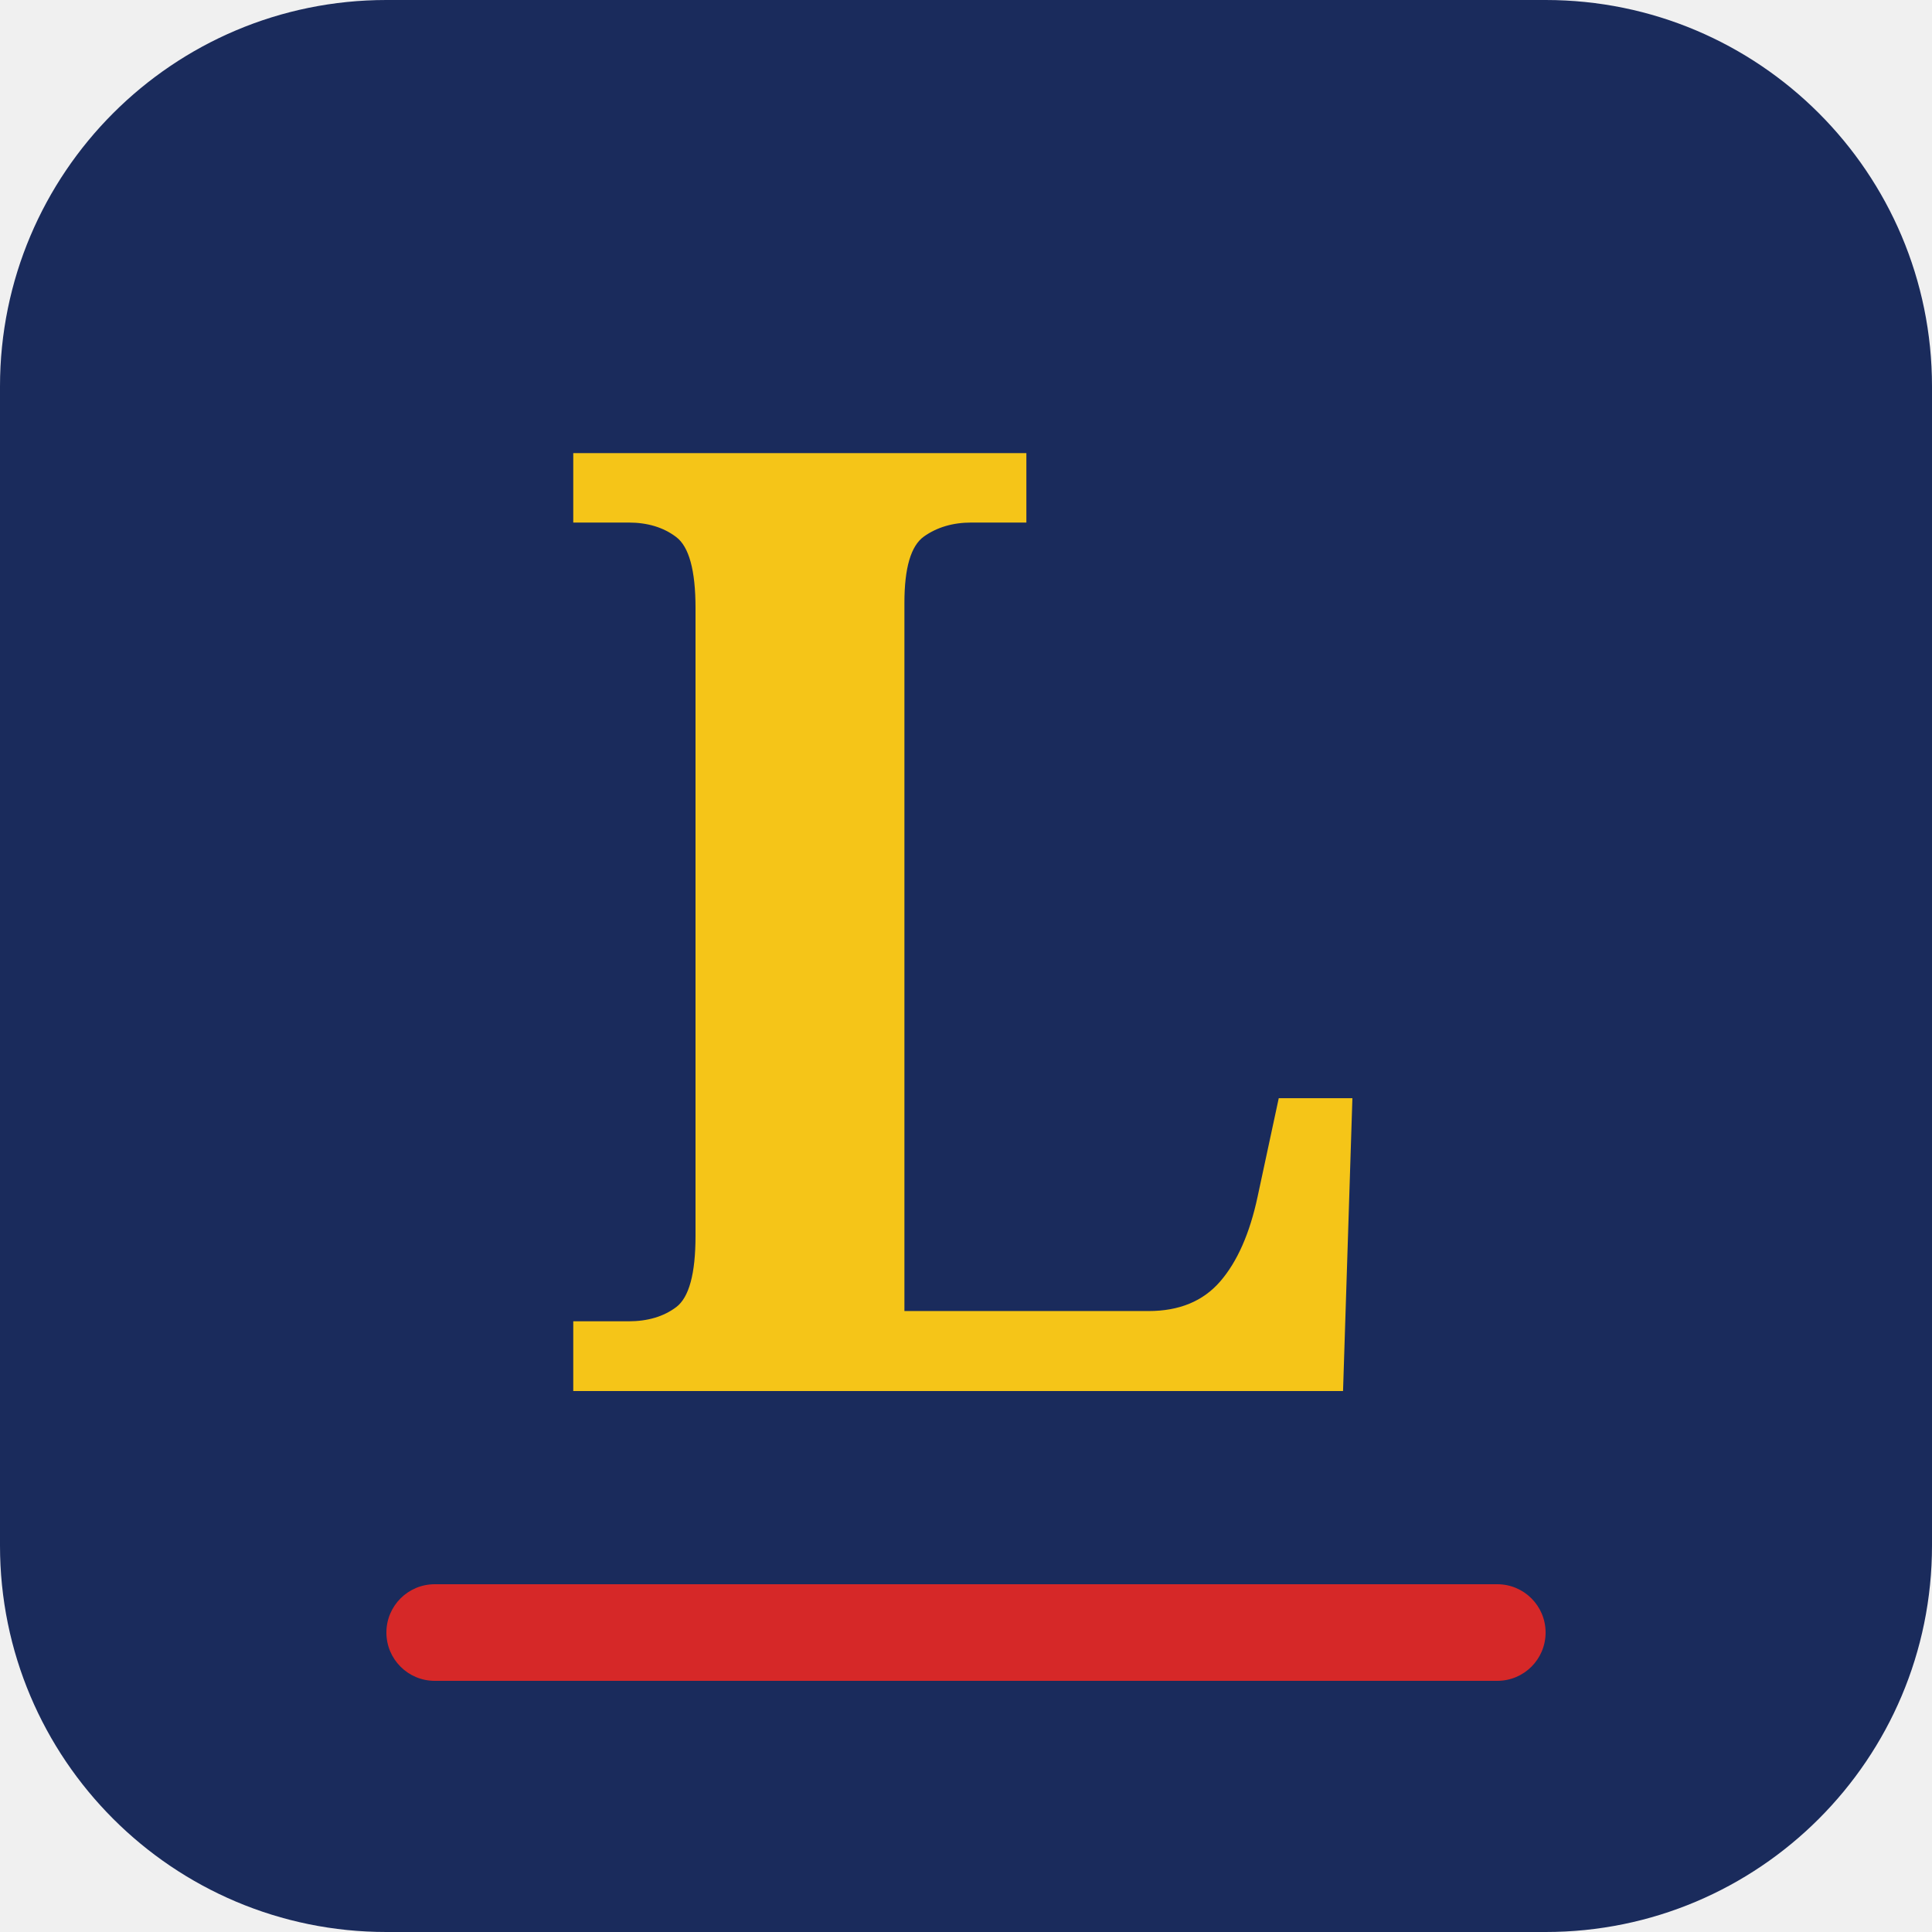
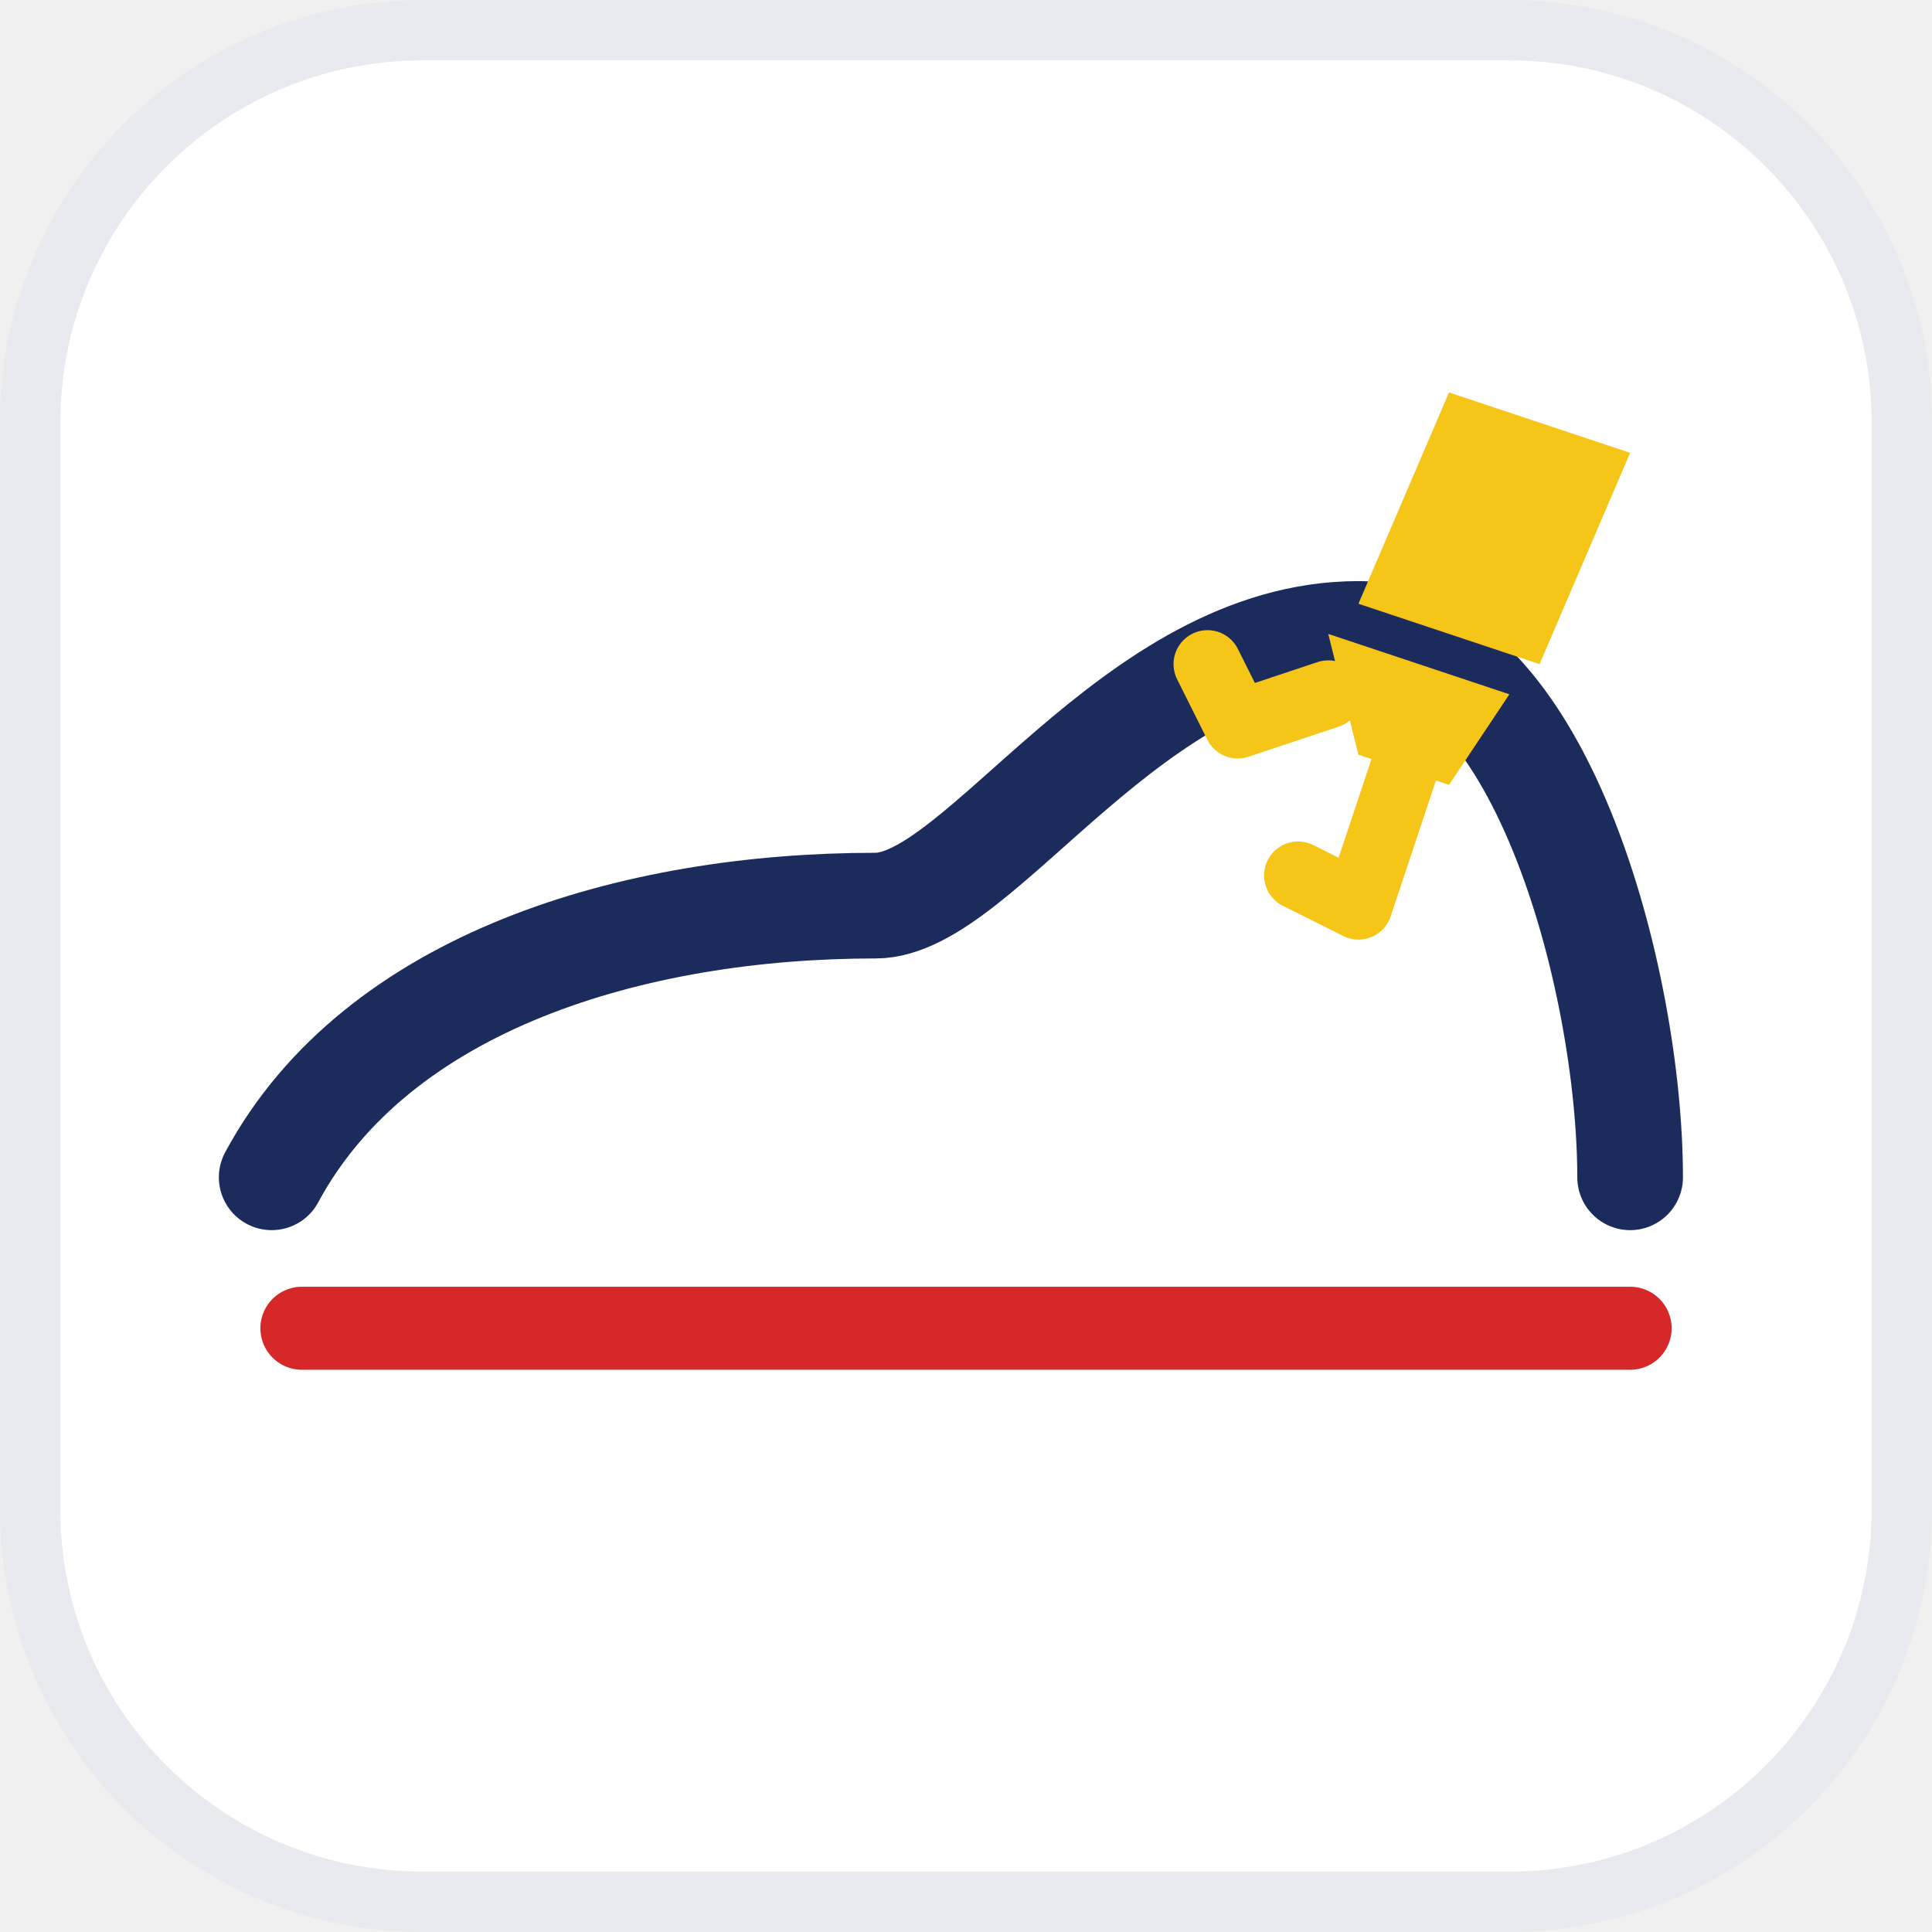
- <svg xmlns="http://www.w3.org/2000/svg" viewBox="0 0 100 100">
-   <rect width="100" height="100" rx="20" fill="#1A2B5C" />
-   <text x="50" y="72" text-anchor="middle" font-family="Georgia, serif" font-size="68" font-weight="bold" fill="#F5C518">L</text>
-   <rect x="20" y="82" width="60" height="5" rx="2.5" fill="#D62828" />
+ <svg xmlns="http://www.w3.org/2000/svg" viewBox="0 0 128 128" fill="none">
+   <rect width="128" height="128" rx="28" fill="#FFFFFF" />
+   <rect x="2" y="2" width="124" height="124" rx="26" stroke="#1A2B5C" stroke-width="4" opacity="0.1" />
+   <path d="M18 78 C25 65 42 60 58 60 C65 60 75 42 90 42 C102 42 108 65 108 78" stroke="#1A2B5C" stroke-width="7" stroke-linecap="round" />
+   <path d="M96 26 L108 30 L102 44 L90 40 Z" fill="#F5C518" />
+   <path d="M88 42 L100 46 L96 52 L90 50 Z" fill="#F5C518" />
+   <path d="M88 46 L82 48 L80 44 M94 48 L90 60 L86 58" stroke="#F5C518" stroke-width="4.5" stroke-linecap="round" stroke-linejoin="round" />
+   <path d="M20 88 L108 88" stroke="#D62828" stroke-width="5.5" stroke-linecap="round" />
</svg>
